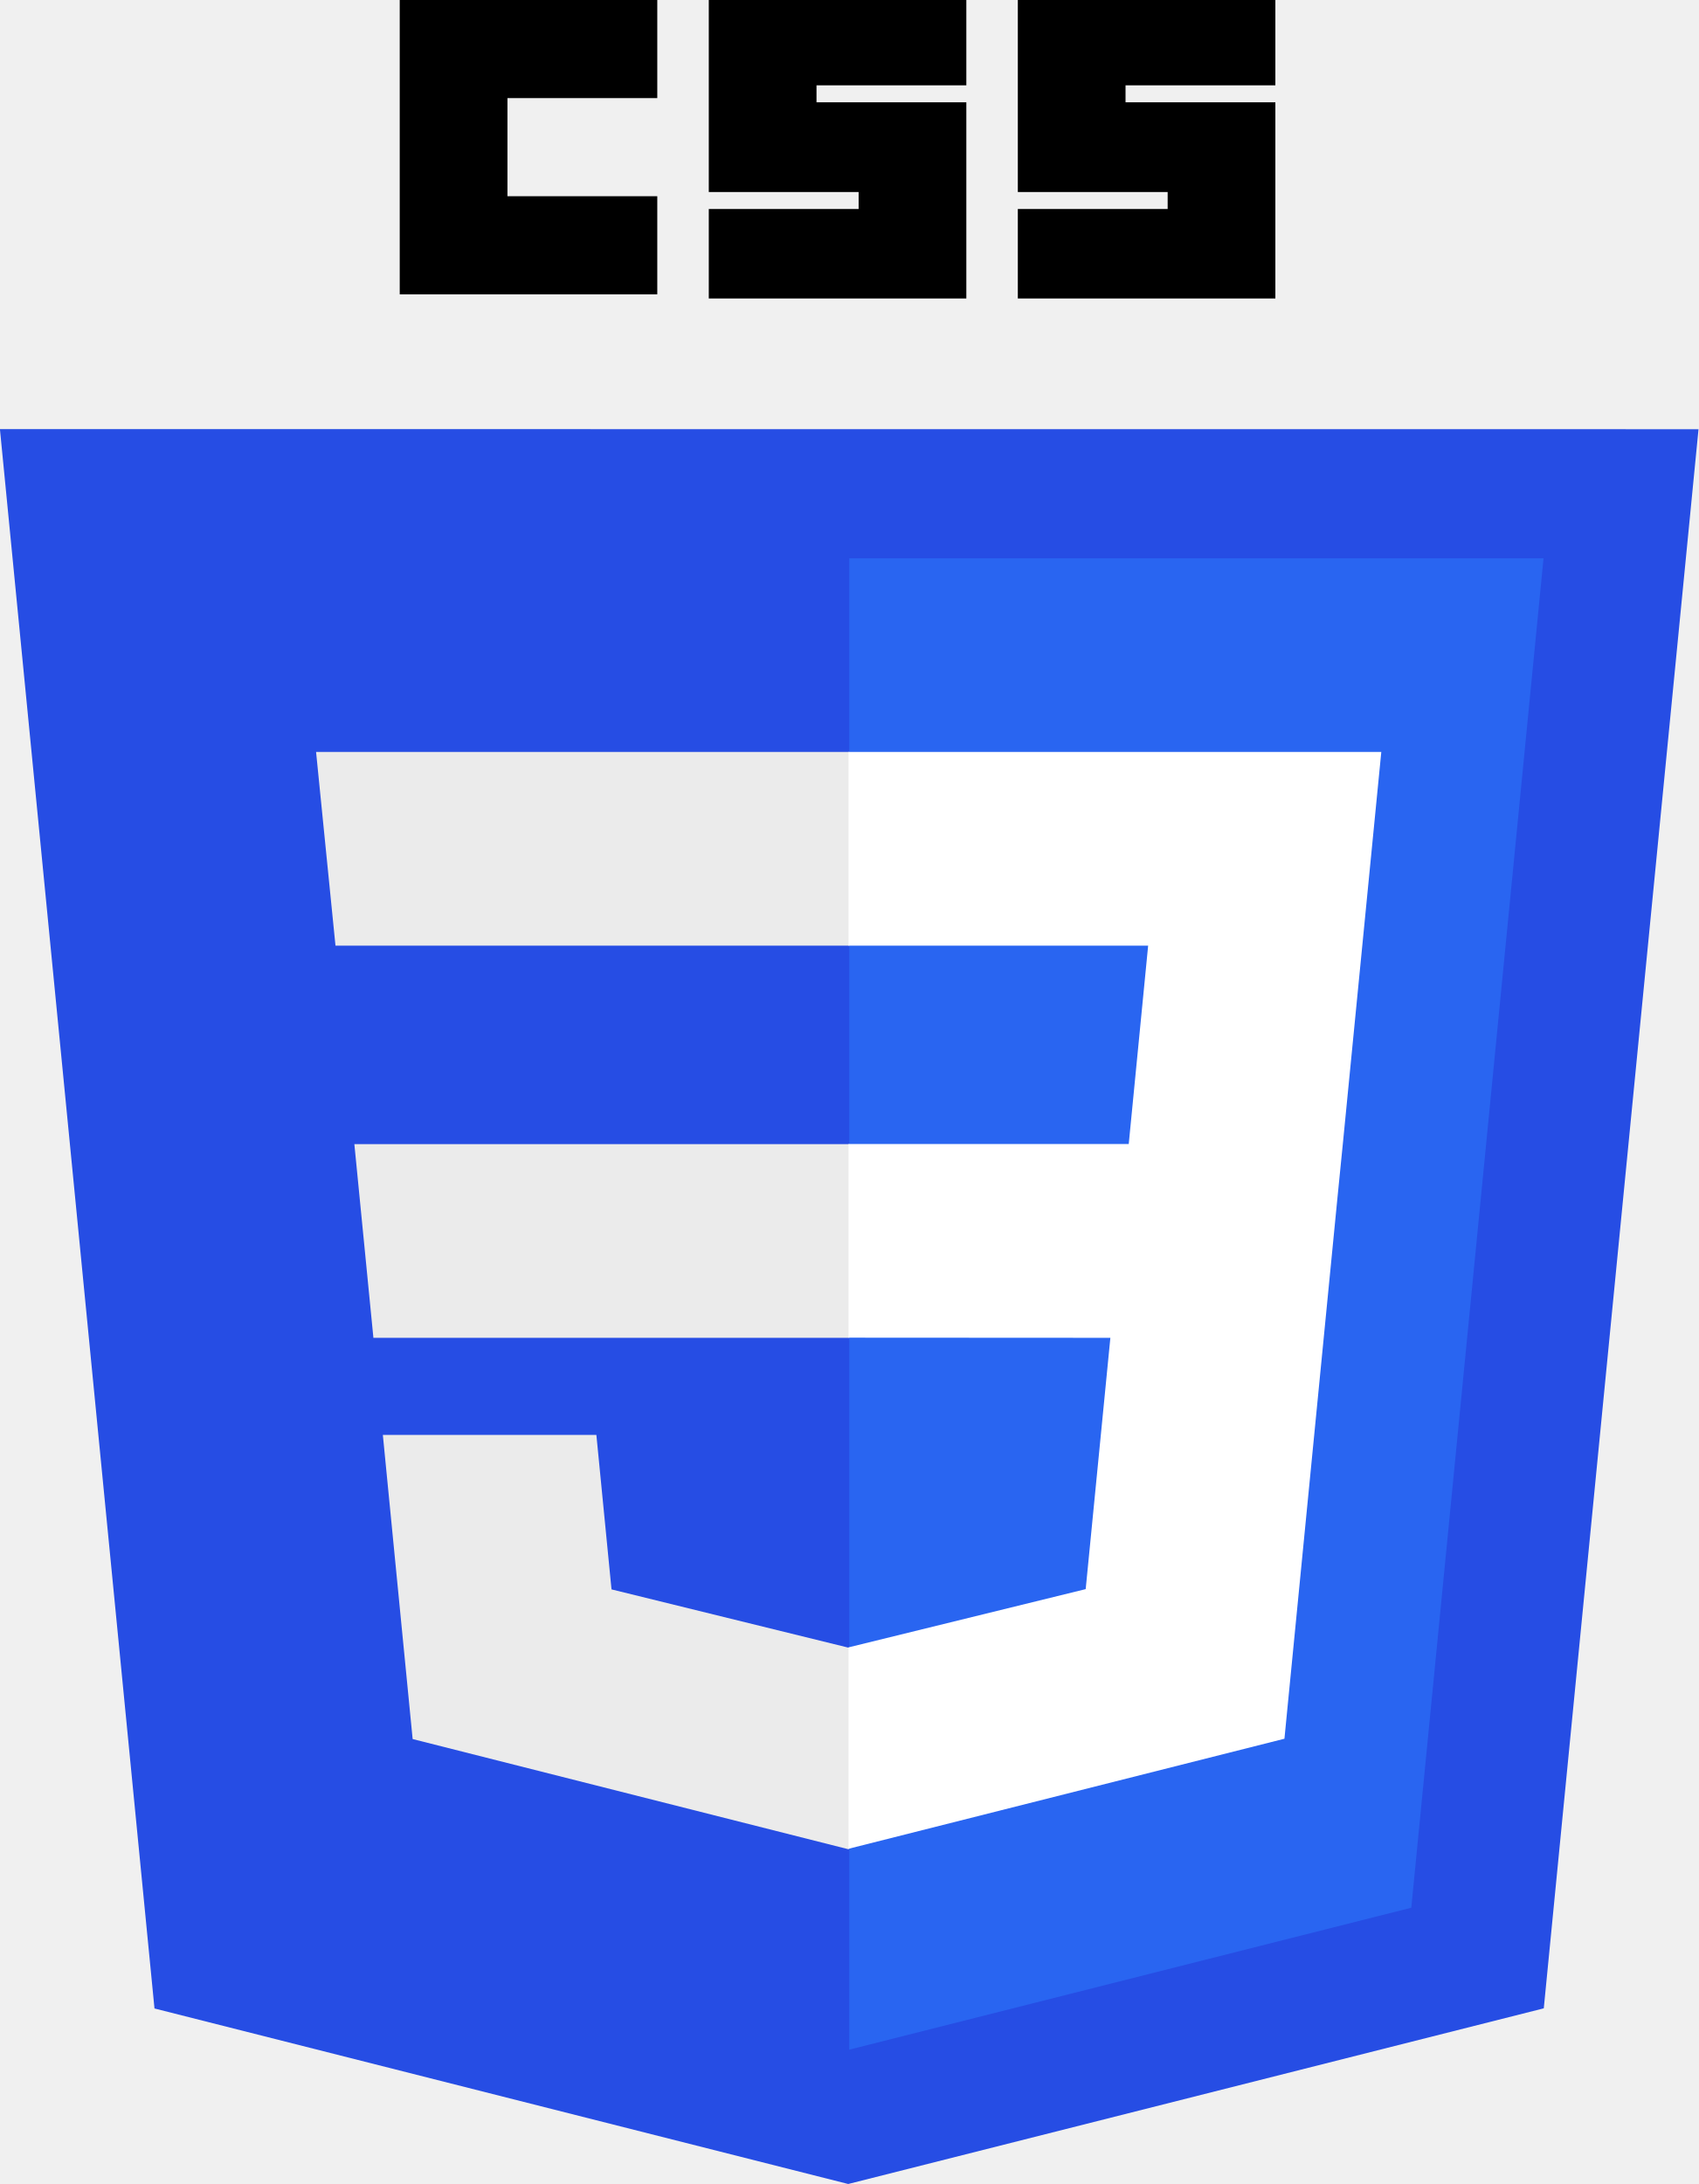
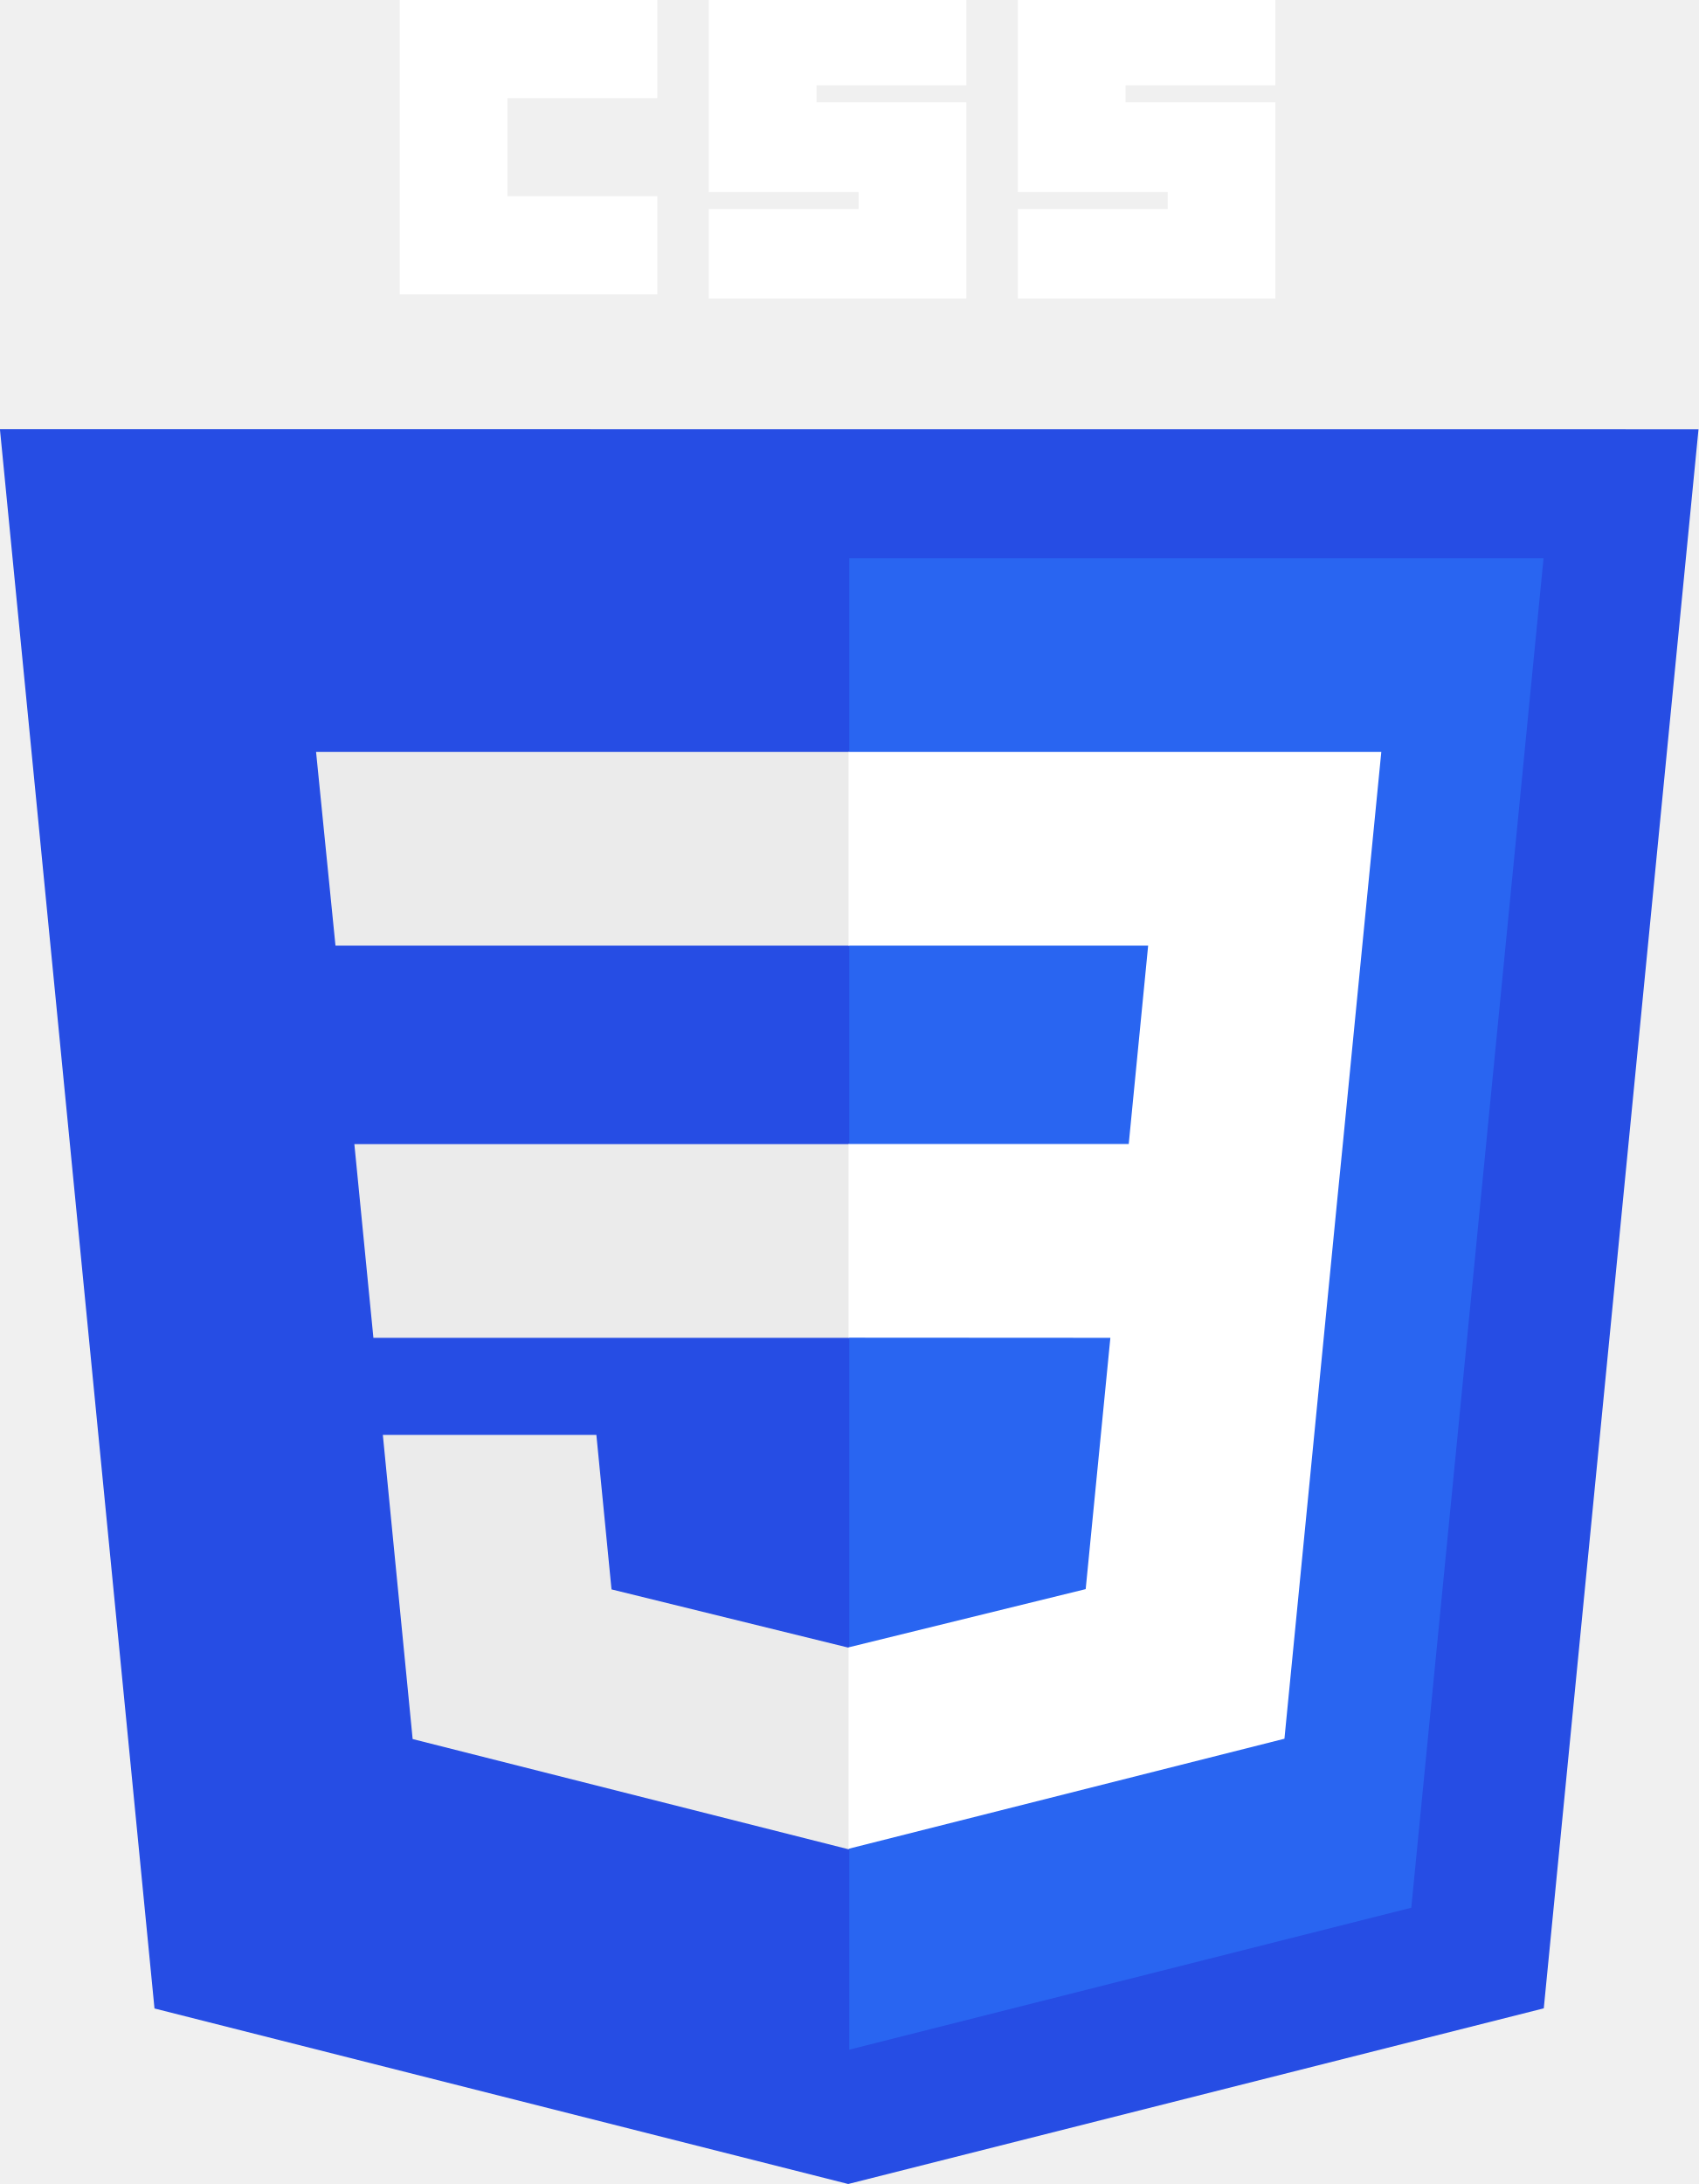
<svg xmlns="http://www.w3.org/2000/svg" width="70" height="90">
  <path d="M70 17.687l-6.377 65.074L34.957 90l-28.59-7.233-6.37-65.084z" fill="#264de4" />
  <path d="M58.163 78.615l5.45-55.609H35v61.458z" fill="#2965f1" />
  <path d="M14.604 47.148l.785 7.982H35v-7.982zM35 30.986H13.026l.8 7.982h21.177zm0 45.202v-8.3l-.038.009-9.76-2.4-.624-6.366h-8.8l1.228 12.533 17.951 4.539z" fill="#ebebeb" />
-   <path d="M16.474 0h10.614v4.043h-6.175v4.043h6.175v4.043H16.474zm12.737 0h10.614v3.516H33.65v.7h6.175V12.3H29.211V8.613h6.175v-.7h-6.175zm12.736 0h10.614v3.516h-6.175v.7h6.175V12.3H41.947V8.613h6.175v-.7h-6.175z" />
-   <path d="M45.761 55.13l-1.017 10.356-9.774 2.4v8.3l17.965-4.535.132-1.349 2.06-21.016.214-2.143 1.586-16.157H34.97v7.982h12.348l-.8 8.174H34.97v7.982z" fill="#fff" />
+   <path d="M16.474 0h10.614v4.043h-6.175v4.043h6.175v4.043H16.474zm12.737 0h10.614v3.516H33.65v.7h6.175V12.3H29.211V8.613h6.175v-.7h-6.175zm12.736 0h10.614v3.516h-6.175v.7h6.175V12.3H41.947V8.613h6.175v-.7h-6.175zm3.814 55.13l-1.017 10.356-9.774 2.4v8.3l17.965-4.535.132-1.349 2.06-21.016.214-2.143 1.586-16.157H34.97v7.982h12.348l-.8 8.174H34.97v7.982z" fill="#fff" />
</svg>
